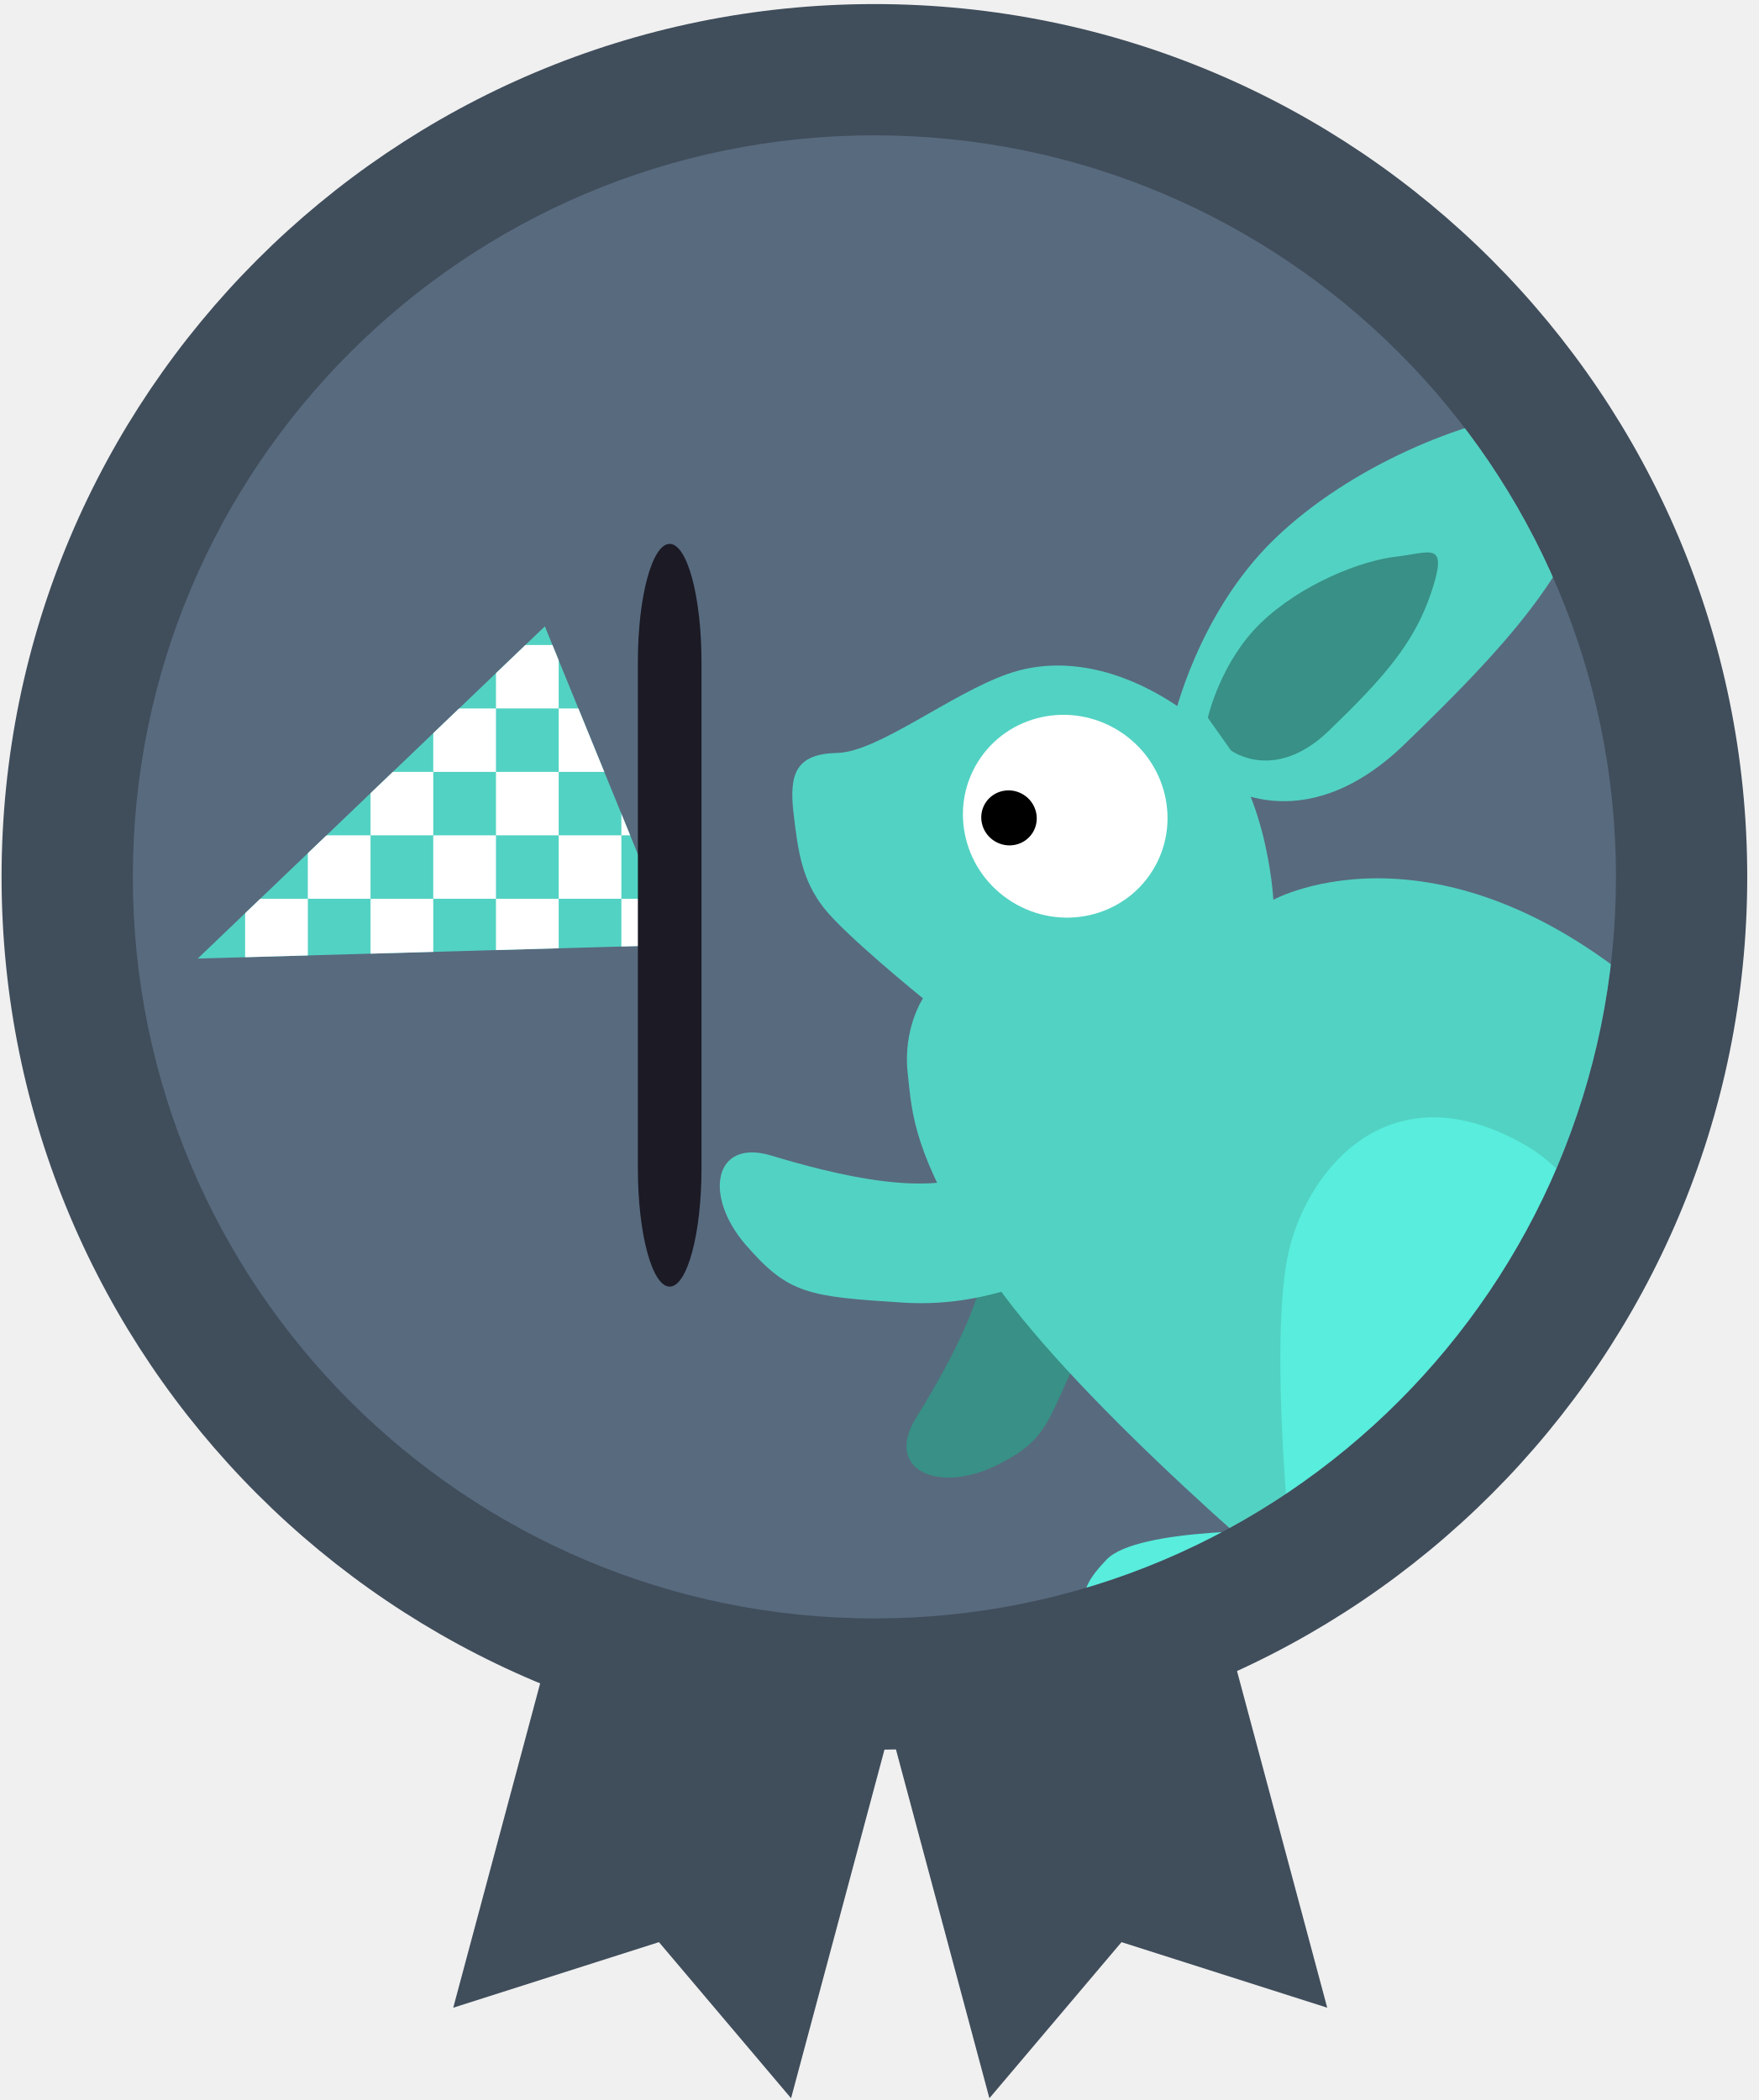
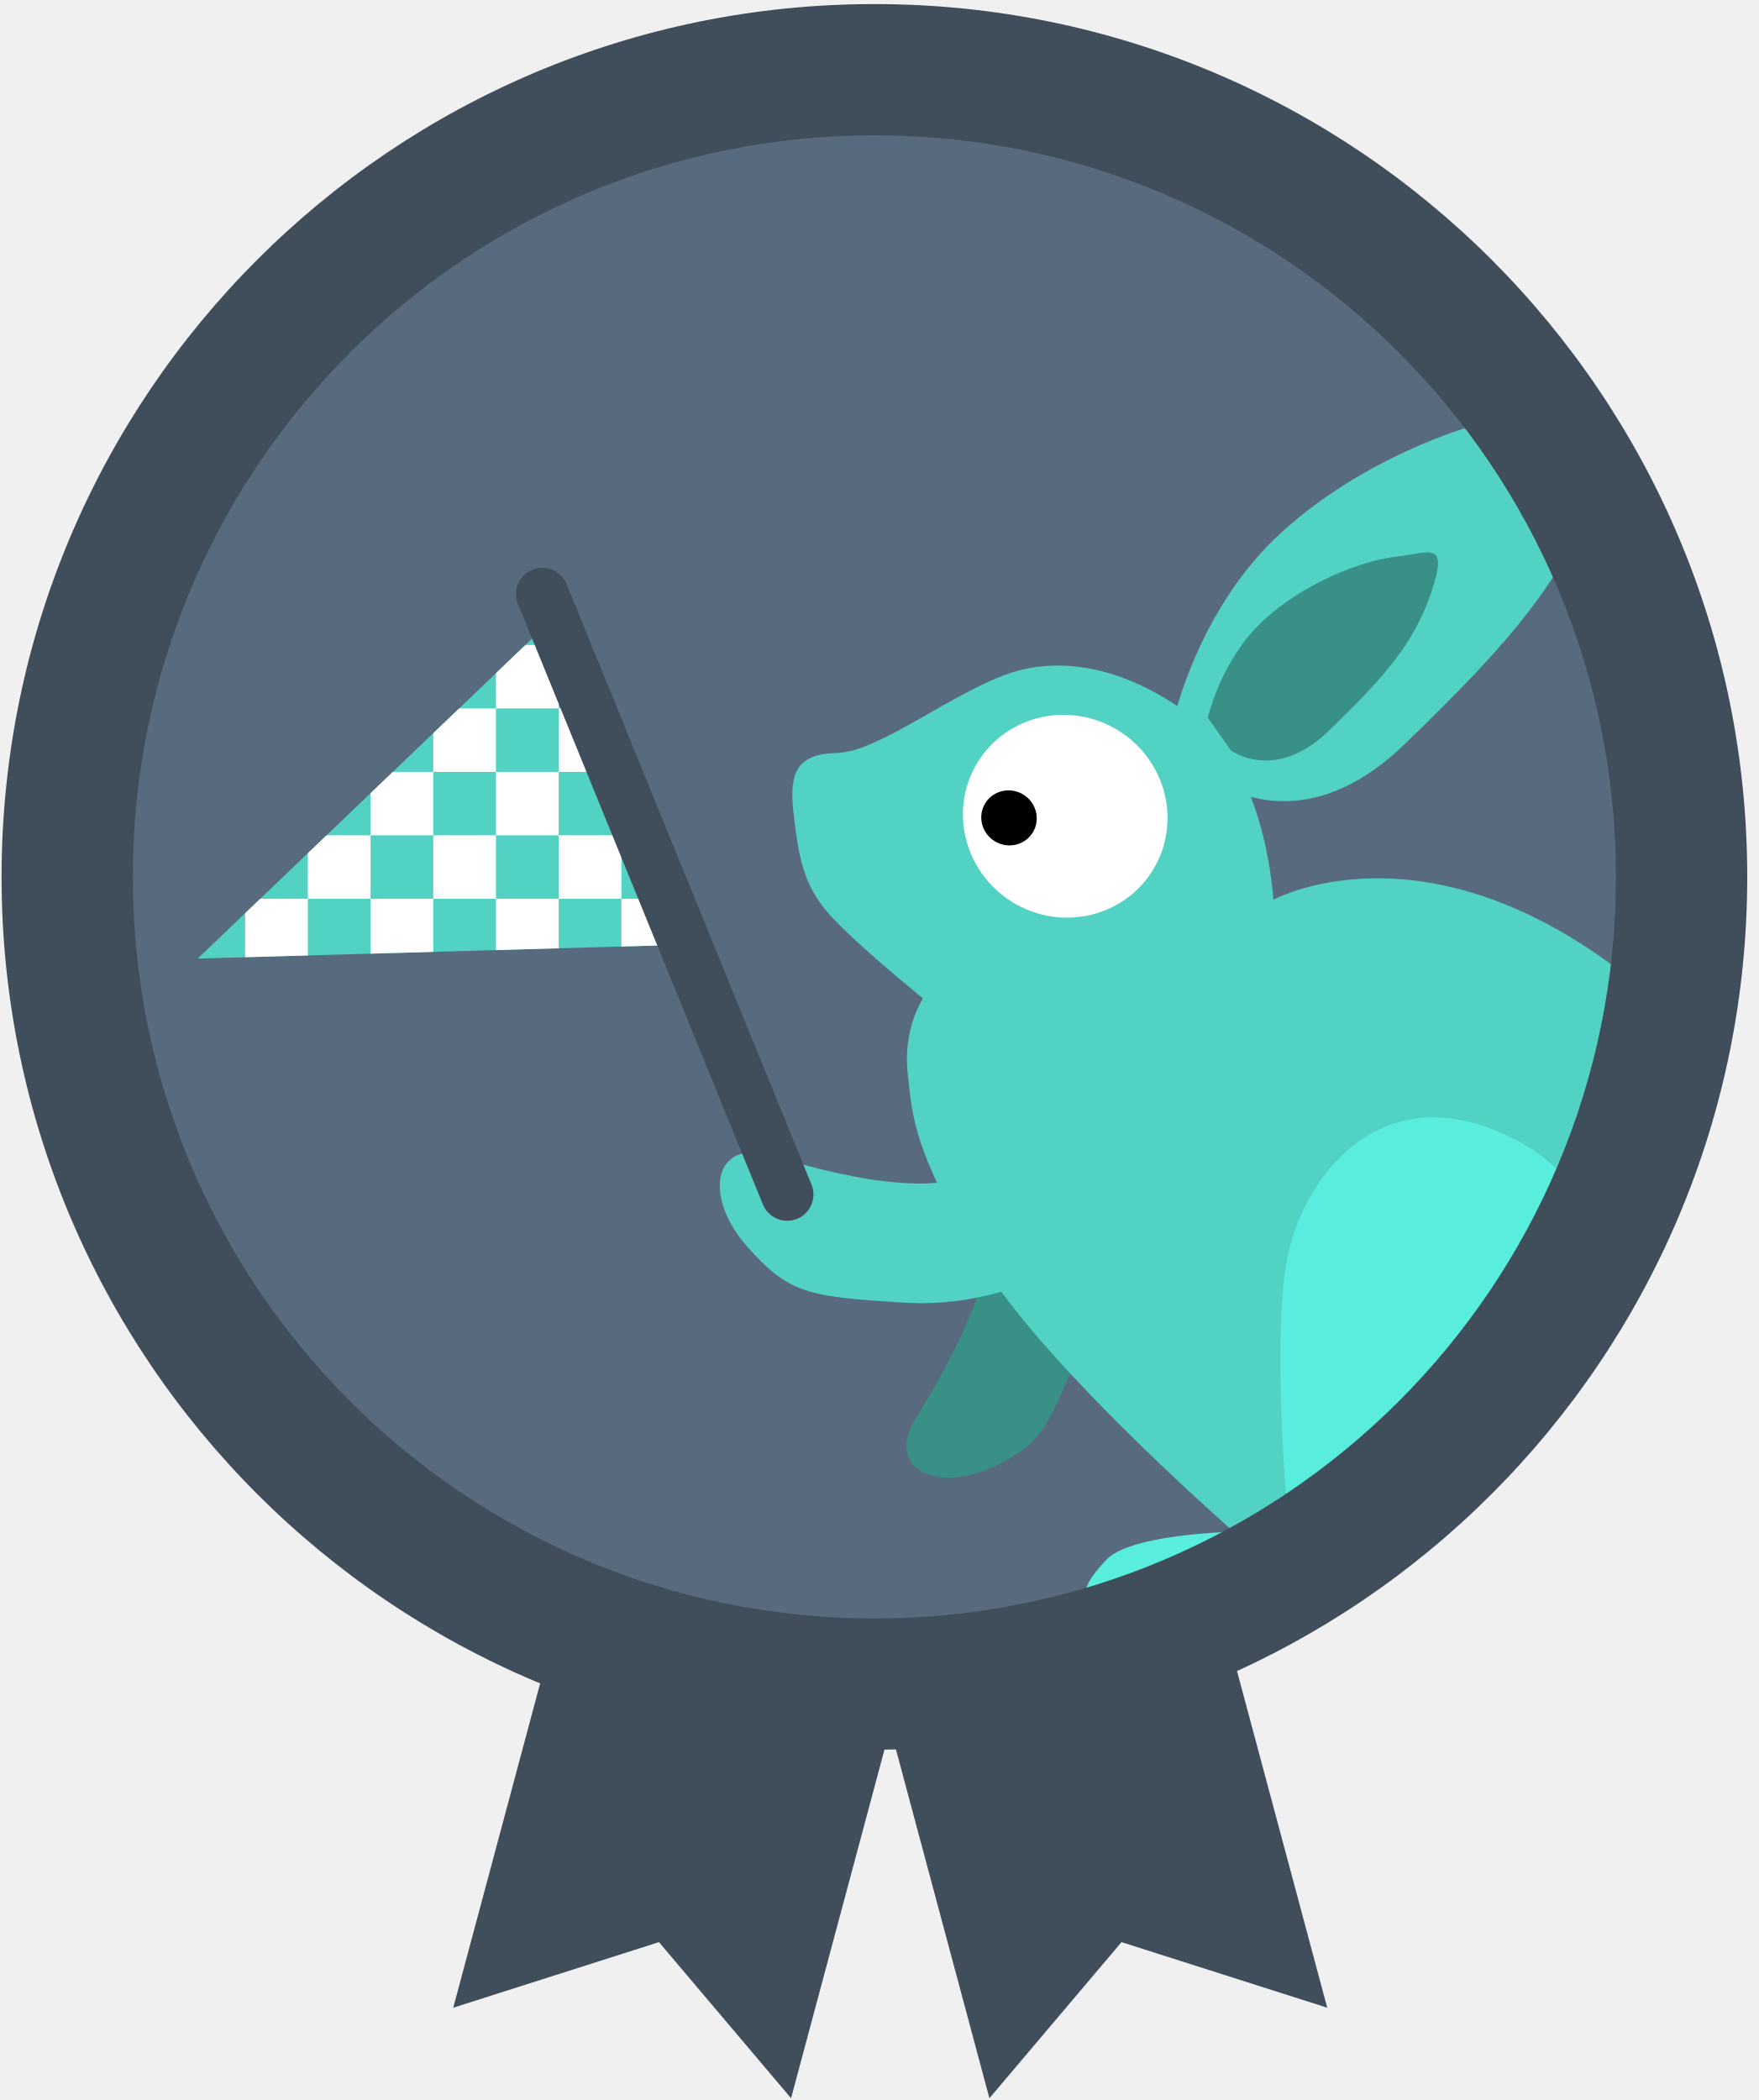
<svg xmlns="http://www.w3.org/2000/svg" xmlns:xlink="http://www.w3.org/1999/xlink" width="134px" height="160px" viewBox="0 0 134 160" version="1.1">
  <defs>
    <path id="path-1" d="M56.5,113 C87.704,113 113,87.704 113,56.5 C113,25.296 87.704,0 56.5,0 C25.296,0 0,25.296 0,56.5 C0,87.704 25.296,113 56.5,113 Z" />
    <path id="path-3" d="M27.392,0.414 L0.946,25.722 L37.303,24.688 L27.392,0.414 Z" />
  </defs>
  <g id="Page-1" stroke="none" stroke-width="1" fill="none" fill-rule="evenodd">
    <g id="award-project" transform="translate(0.119907, 0)">
      <path d="M43.633,82.931 L70.279,82.931 L70.279,157.69 L57.479,148.808 L43.633,157.69 L43.633,82.931 Z" id="Rectangle-32" fill="#404D5B" transform="translate(56.95598, 120.3102) rotate(-345) translate(-56.95598, -120.3102) " />
      <path d="M65.133,82.931 L91.779,82.931 L91.779,157.69 L78.979,148.808 L65.133,157.69 L65.133,82.931 Z" id="Rectangle-32-Copy" fill="#404D5B" transform="translate(78.45598, 120.3102) scale(-1, 1) rotate(-345) translate(-78.45598, -120.3102) " />
      <circle id="Oval-23" fill="#404D5B" cx="66.5" cy="66.81" r="66.5" />
      <g id="front-facing-turtle-copy-2" transform="translate(10, 10.31018)">
        <mask id="mask-2" fill="white">
          <use xlink:href="#path-1" />
        </mask>
        <use id="Mask" fill="#586A7E" xlink:href="#path-1" />
-         <g id="Group" mask="url(#mask-2)">
-           <g transform="translate(4, 37)">
-             <mask id="mask-4" fill="white">
-               <use xlink:href="#path-3" />
-             </mask>
-             <use id="Mask" stroke="none" fill="#52D2C3" fill-rule="evenodd" xlink:href="#path-3" />
-             <g id="Group" stroke="none" stroke-width="1" fill="none" fill-rule="evenodd" mask="url(#mask-4)">
-               <g transform="translate(-5, -3)" fill="#FFFFFF">
-                 <rect id="Rectangle-41" x="19.111" y="14.5" width="4.778" height="4.833" />
-                 <rect id="Rectangle-41-Copy" x="9.556" y="14.5" width="4.778" height="4.833" />
-                 <rect id="Rectangle-41-Copy-3" x="38.222" y="14.5" width="4.778" height="4.833" />
-                 <rect id="Rectangle-41-Copy-2" x="28.667" y="14.5" width="4.778" height="4.833" />
-                 <rect id="Rectangle-41-Copy-7" x="14.333" y="19.333" width="4.778" height="4.833" />
-                 <rect id="Rectangle-41-Copy-4" x="4.778" y="19.333" width="4.778" height="4.833" />
-                 <rect id="Rectangle-41-Copy-24" x="38.222" y="24.167" width="4.778" height="4.833" />
-                 <rect id="Rectangle-41-Copy-5" x="33.444" y="19.333" width="4.778" height="4.833" />
-                 <rect id="Rectangle-41-Copy-6" x="23.889" y="19.333" width="4.778" height="4.833" />
-                 <rect id="Rectangle-41-Copy-11" x="9.556" y="24.167" width="4.778" height="4.833" />
-                 <rect id="Rectangle-41-Copy-8" x="0" y="24.167" width="4.778" height="4.833" />
-                 <rect id="Rectangle-41-Copy-9" x="28.667" y="24.167" width="4.778" height="4.833" />
-                 <rect id="Rectangle-41-Copy-10" x="19.111" y="24.167" width="4.778" height="4.833" />
-                 <rect id="Rectangle-41-Copy-15" x="23.889" y="9.667" width="4.778" height="4.833" />
-                 <rect id="Rectangle-41-Copy-12" x="14.333" y="9.667" width="4.778" height="4.833" />
-                 <rect id="Rectangle-41-Copy-14" x="33.444" y="9.667" width="4.778" height="4.833" />
-                 <rect id="Rectangle-41-Copy-19" x="28.667" y="4.833" width="4.778" height="4.833" />
-                 <rect id="Rectangle-41-Copy-16" x="19.111" y="4.833" width="4.778" height="4.833" />
-                 <rect id="Rectangle-41-Copy-20" x="23.889" y="0" width="4.778" height="4.833" />
-               </g>
-             </g>
-           </g>
-         </g>
-         <rect id="Rectangle-40" fill="#1B1A25" mask="url(#mask-2)" x="38.479" y="31.13" width="4.847" height="56.587" rx="9" />
        <g id="bunny-copy" mask="url(#mask-2)">
          <g transform="translate(97.35583, 71.06475) scale(-1, 1) rotate(-32) translate(-97.35583, -71.06475) translate(45.35583, 20.06475)">
            <path d="M57.217,70.8 C59.45,76.119 59.202,82.683 65.349,87.226 C71.497,91.769 71.57,93.399 76.526,93.399 C81.482,93.399 84.284,89.917 80.405,87.468 C76.526,85.019 69.045,80.004 69.045,75.425 C69.045,70.845 54.984,65.48 57.217,70.8 Z" id="Path-23-Copy" fill="#389086" transform="translate(69.60116, 80.99295) rotate(58) translate(-69.60116, -80.99295) " />
            <path d="M79.426,37.208 C85.845,36.416 91.017,38.15 93.93,41.782 C96.843,45.414 99.171,52.085 101.776,53.794 C104.381,55.504 104.074,57.058 102.172,59.437 C100.27,61.817 98.906,63.408 96.418,64.331 C93.93,65.254 86.322,66.187 86.322,66.187 C86.322,66.187 86.409,68.941 84.31,71.612 C82.21,74.283 80.763,76.495 71.897,80.89 C63.03,85.286 42.325,88.825 32.042,89.913 C21.76,91.001 20.404,89.913 12.369,91.423 C4.335,92.933 0.899,90.243 0.366,85.286 C-0.281,79.261 3.856,77.11 8.655,77.393 C13.453,77.676 14.934,81.337 14.934,81.337 C14.934,81.337 12.586,42.229 36.352,37.208 C60.119,32.188 67.666,45.669 67.666,45.669 C67.666,45.669 73.008,38.001 79.426,37.208 Z" id="Path-1" fill="#52D2C3" />
            <ellipse id="Oval-36" fill="#FFFFFF" cx="84.486" cy="48.675" rx="7.837" ry="7.682" />
            <ellipse id="Oval-36-Copy" fill="#000000" cx="88.051" cy="51.052" rx="2.126" ry="2.084" />
            <path d="M30.276,54.312 C40.637,48.235 46.949,55.999 48.428,62.248 C49.908,68.497 48.428,83.607 48.428,83.607 C48.428,83.607 59.965,83.327 62.331,85.811 C64.697,88.295 67.04,91.894 50.719,91.894 C34.398,91.894 20.462,92.768 18.464,90.174 C16.467,87.58 19.914,60.389 30.276,54.312 Z" id="Path-22" fill="#58EDDC" transform="translate(40.96558, 72.07212) rotate(32) translate(-40.96558, -72.07212) " />
            <path d="M65.168,69.242 C67.401,74.562 68.2,80.497 73.301,85.669 C78.402,90.84 79.522,91.842 84.478,91.842 C89.433,91.842 92.236,88.359 88.357,85.91 C84.478,83.461 76.996,78.447 76.996,73.867 C76.996,69.288 62.935,63.923 65.168,69.242 Z" id="Path-23" fill="#52D2C3" transform="translate(77.55258, 79.4357) rotate(-17) translate(-77.55258, -79.4357) " />
            <path d="M76.029,40.305 C76.029,40.305 68.123,40.988 65.47,30.334 C62.817,19.68 61.663,13.01 63.533,5.323 C65.404,-2.364 66.671,0.614 70.605,3.734 C74.54,6.854 80.179,14.371 82.157,22.315 C84.135,30.259 81.384,38.058 81.384,38.058 L76.029,40.305 L76.029,40.305 Z" id="Path-25" fill="#52D2C3" />
            <path d="M76.439,37.732 C76.439,37.732 72.292,38.091 70.901,32.502 C69.509,26.914 68.904,23.415 69.885,19.383 C70.866,15.351 71.53,16.913 73.594,18.55 C75.658,20.187 78.616,24.13 79.653,28.296 C80.691,32.463 79.248,36.554 79.248,36.554 L76.439,37.732 L76.439,37.732 Z" id="Path-25-Copy" fill="#389086" />
          </g>
        </g>
      </g>
+       <g id="Group" transform="translate(14, 47.31018)">
+         <mask id="mask-4" fill="white">
+           <use xlink:href="#path-3" />
+         </mask>
+         <use id="Mask" fill="#52D2C3" xlink:href="#path-3" />
+         <g mask="url(#mask-4)" fill="#FFFFFF">
+           <g transform="translate(-5, -3)">
+             <rect id="Rectangle-41" x="19.111" y="14.5" width="4.778" height="4.833" />
+             <rect id="Rectangle-41-Copy" x="9.556" y="14.5" width="4.778" height="4.833" />
+             <rect id="Rectangle-41-Copy-3" x="38.222" y="14.5" width="4.778" height="4.833" />
+             <rect id="Rectangle-41-Copy-2" x="28.667" y="14.5" width="4.778" height="4.833" />
+             <rect id="Rectangle-41-Copy-7" x="14.333" y="19.333" width="4.778" height="4.833" />
+             <rect id="Rectangle-41-Copy-4" x="4.778" y="19.333" width="4.778" height="4.833" />
+             <rect id="Rectangle-41-Copy-24" x="38.222" y="24.167" width="4.778" height="4.833" />
+             <rect id="Rectangle-41-Copy-5" x="33.444" y="19.333" width="4.778" height="4.833" />
+             <rect id="Rectangle-41-Copy-6" x="23.889" y="19.333" width="4.778" height="4.833" />
+             <rect id="Rectangle-41-Copy-11" x="9.556" y="24.167" width="4.778" height="4.833" />
+             <rect id="Rectangle-41-Copy-8" x="0" y="24.167" width="4.778" height="4.833" />
+             <rect id="Rectangle-41-Copy-9" x="28.667" y="24.167" width="4.778" height="4.833" />
+             <rect id="Rectangle-41-Copy-10" x="19.111" y="24.167" width="4.778" height="4.833" />
+             <rect id="Rectangle-41-Copy-15" x="23.889" y="9.667" width="4.778" height="4.833" />
+             <rect id="Rectangle-41-Copy-12" x="14.333" y="9.667" width="4.778" height="4.833" />
+             <rect id="Rectangle-41-Copy-14" x="33.444" y="9.667" width="4.778" height="4.833" />
+             <rect id="Rectangle-41-Copy-19" x="28.667" y="4.833" width="4.778" height="4.833" />
+             <rect id="Rectangle-41-Copy-16" x="19.111" y="4.833" width="4.778" height="4.833" />
+             <rect id="Rectangle-41-Copy-20" x="23.889" y="0" width="4.778" height="4.833" />
+           </g>
+         </g>
+       </g>
+       <path d="M41.196,45.258 L59.855,91.01" id="Path-97" stroke="#404D5B" stroke-width="4" stroke-linecap="round" />
    </g>
  </g>
</svg>
